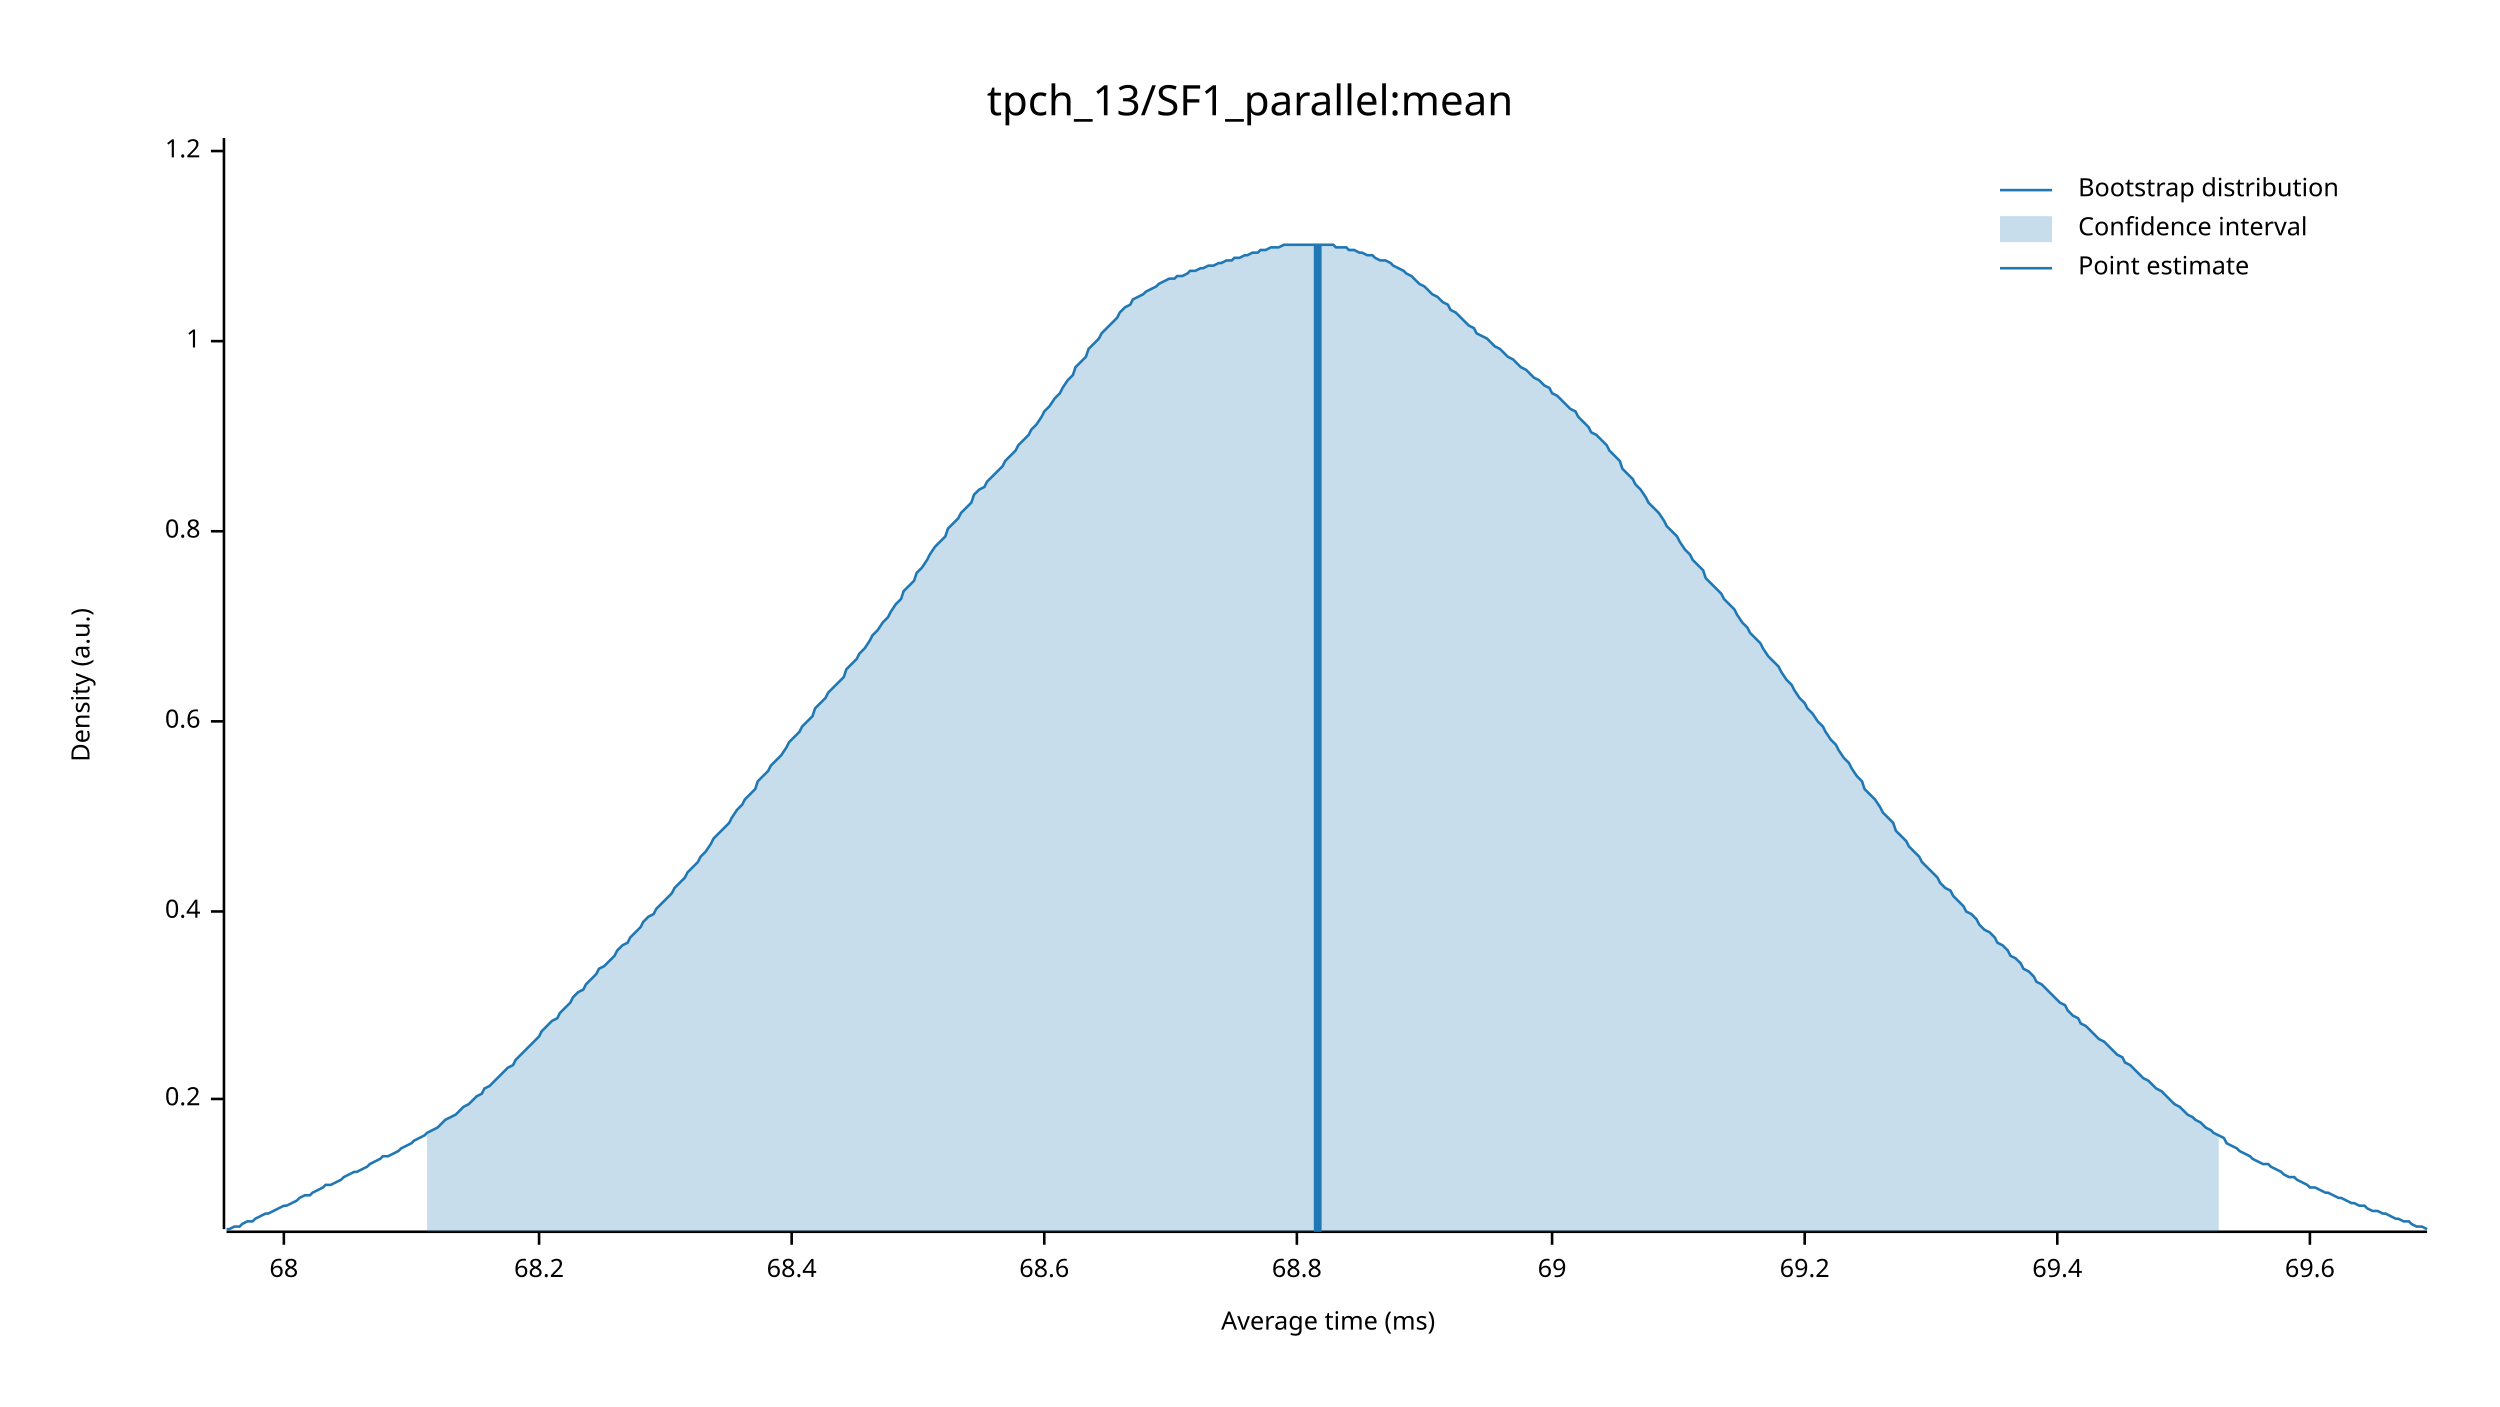
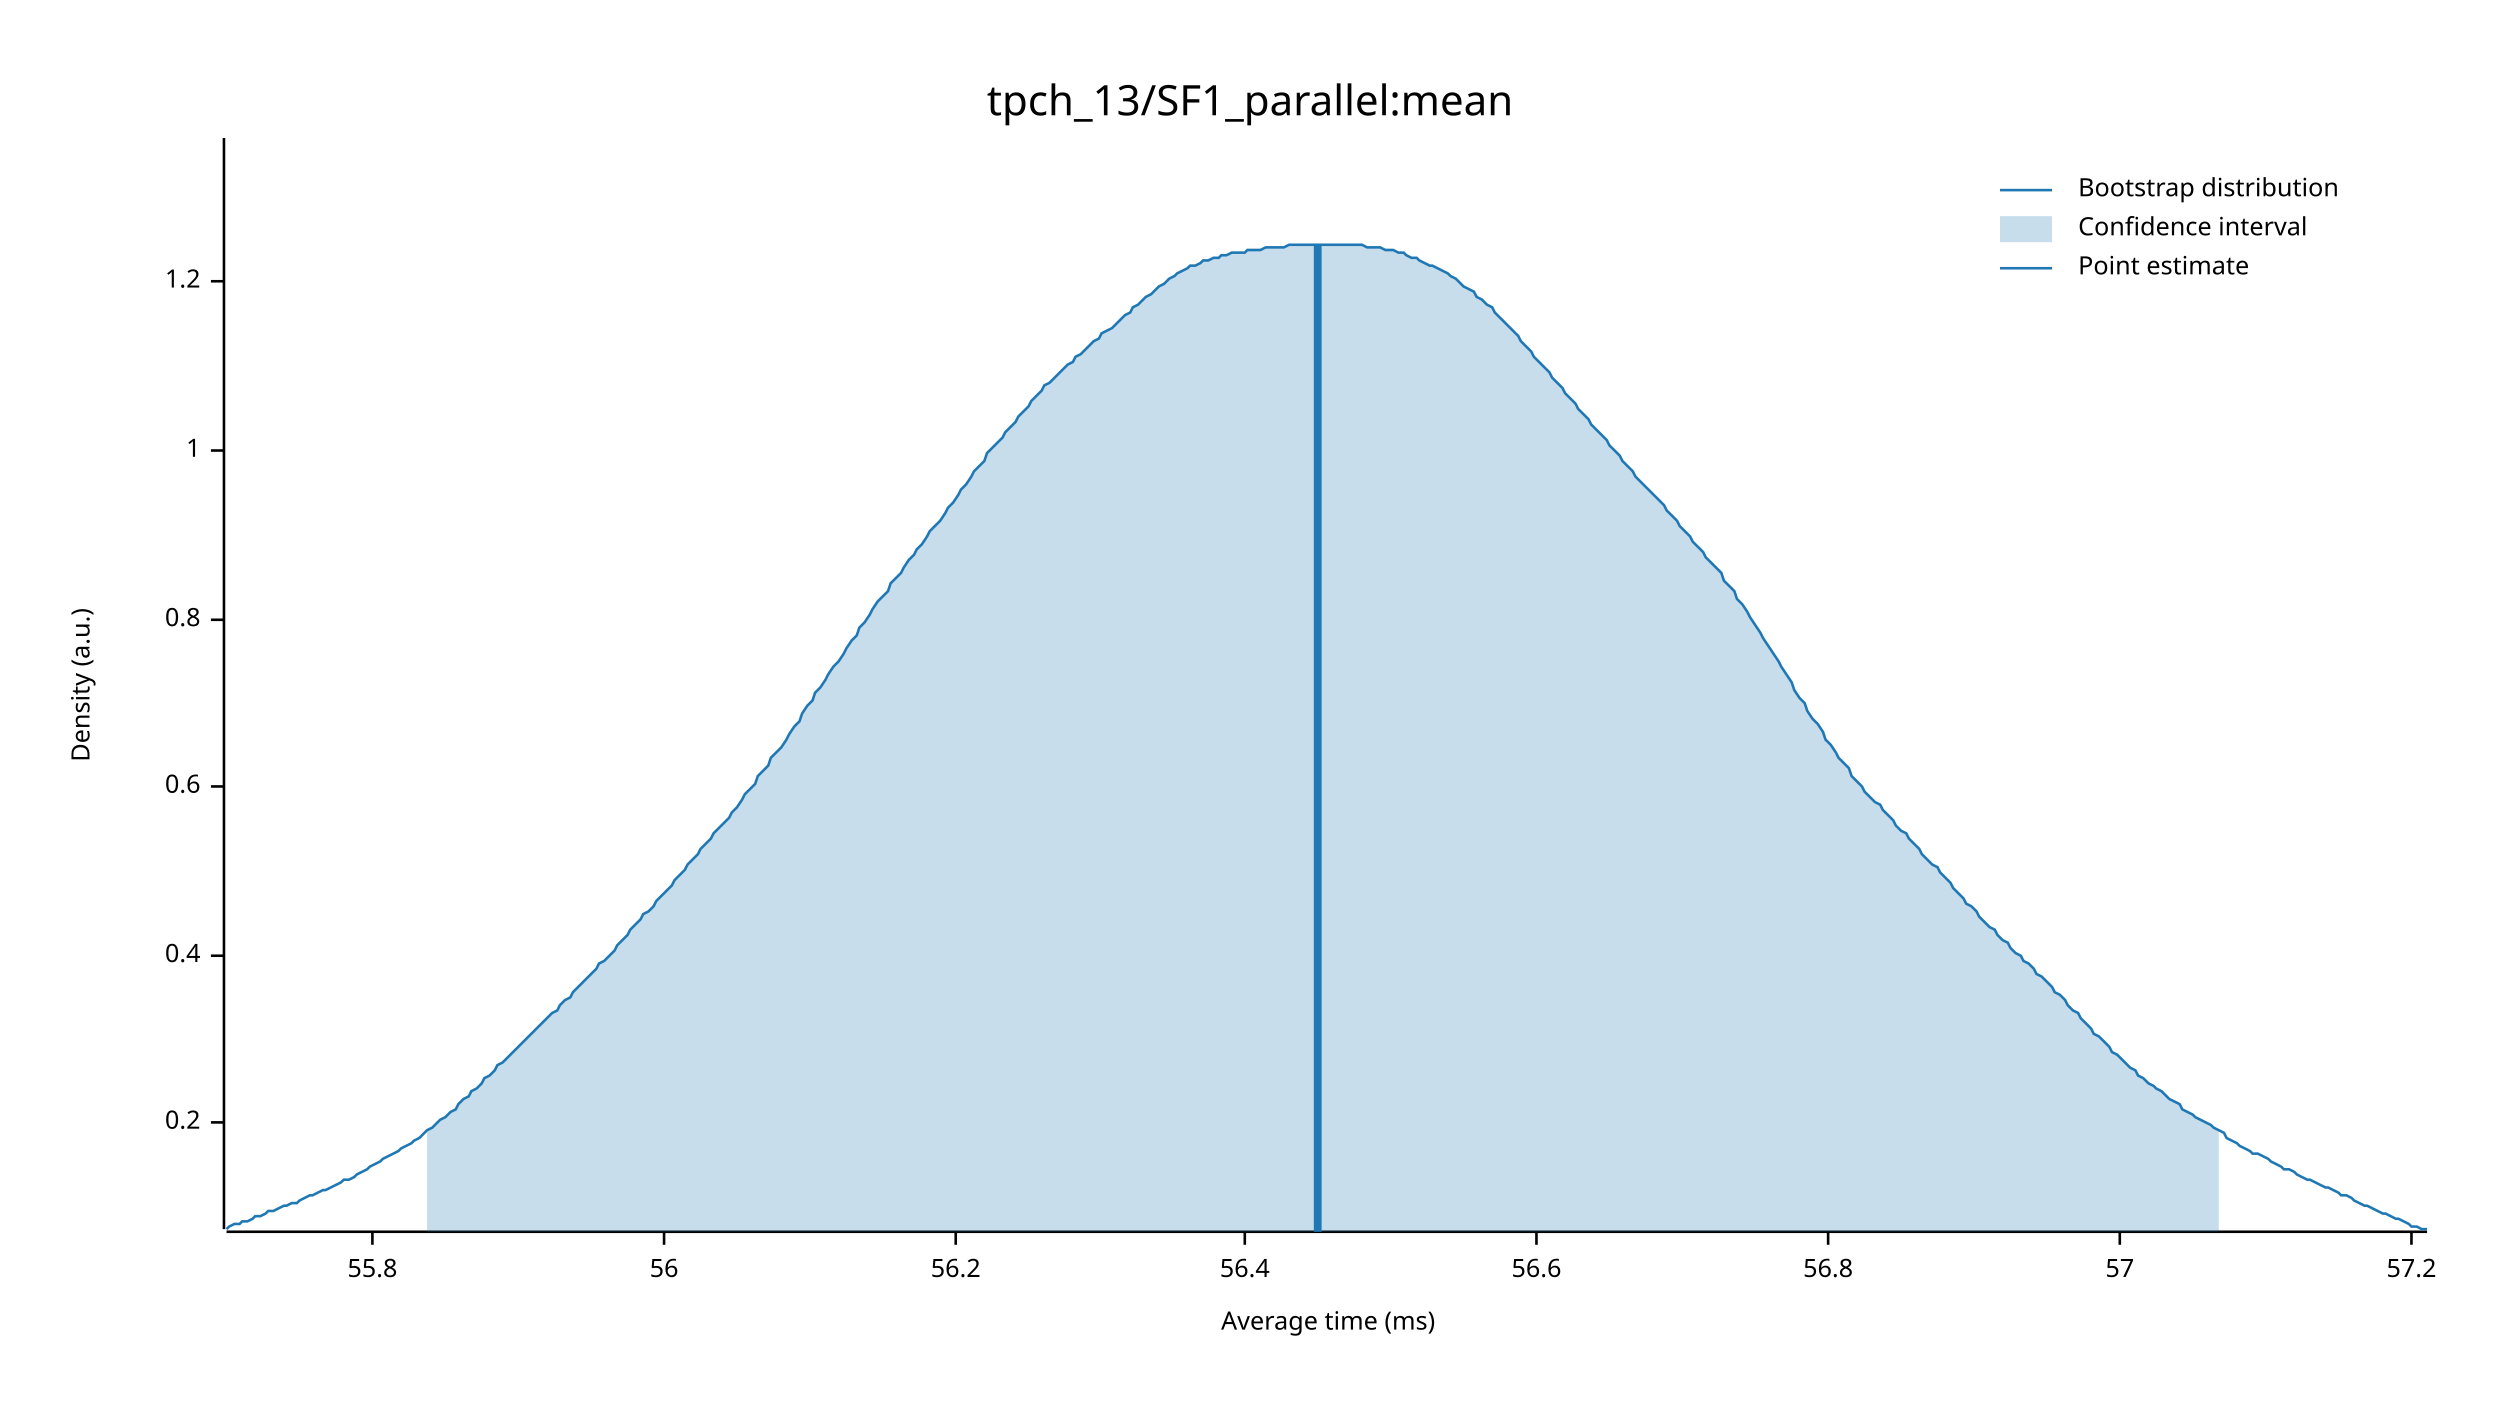
<svg xmlns="http://www.w3.org/2000/svg" width="960" height="540" viewBox="0 0 960 540">
  <text x="480" y="32" dy="0.76em" text-anchor="middle" font-family="sans-serif" font-size="16.129" opacity="1" fill="#000000">
tpch_13/SF1_parallel:mean
</text>
  <text x="27" y="263" dy="0.76em" text-anchor="middle" font-family="sans-serif" font-size="9.677" opacity="1" fill="#000000" transform="rotate(270, 27, 263)">
Density (a.u.)
</text>
  <text x="510" y="513" dy="-0.5ex" text-anchor="middle" font-family="sans-serif" font-size="9.677" opacity="1" fill="#000000">
Average time (ms)
</text>
  <polyline fill="none" opacity="1" stroke="#000000" stroke-width="1" points="86,53 86,472 " />
-   <text x="77" y="422" dy="0.5ex" text-anchor="end" font-family="sans-serif" font-size="9.677" opacity="1" fill="#000000">
+   <text x="77" y="431" dy="0.5ex" text-anchor="end" font-family="sans-serif" font-size="9.677" opacity="1" fill="#000000">
0.2
</text>
-   <polyline fill="none" opacity="1" stroke="#000000" stroke-width="1" points="81,422 86,422 " />
-   <text x="77" y="350" dy="0.5ex" text-anchor="end" font-family="sans-serif" font-size="9.677" opacity="1" fill="#000000">
+   <polyline fill="none" opacity="1" stroke="#000000" stroke-width="1" points="81,431 86,431 " />
+   <text x="77" y="367" dy="0.5ex" text-anchor="end" font-family="sans-serif" font-size="9.677" opacity="1" fill="#000000">
0.4
</text>
-   <polyline fill="none" opacity="1" stroke="#000000" stroke-width="1" points="81,350 86,350 " />
-   <text x="77" y="277" dy="0.5ex" text-anchor="end" font-family="sans-serif" font-size="9.677" opacity="1" fill="#000000">
+   <polyline fill="none" opacity="1" stroke="#000000" stroke-width="1" points="81,367 86,367 " />
+   <text x="77" y="302" dy="0.5ex" text-anchor="end" font-family="sans-serif" font-size="9.677" opacity="1" fill="#000000">
0.6
</text>
-   <polyline fill="none" opacity="1" stroke="#000000" stroke-width="1" points="81,277 86,277 " />
-   <text x="77" y="204" dy="0.5ex" text-anchor="end" font-family="sans-serif" font-size="9.677" opacity="1" fill="#000000">
+   <polyline fill="none" opacity="1" stroke="#000000" stroke-width="1" points="81,302 86,302 " />
+   <text x="77" y="238" dy="0.5ex" text-anchor="end" font-family="sans-serif" font-size="9.677" opacity="1" fill="#000000">
0.8
</text>
-   <polyline fill="none" opacity="1" stroke="#000000" stroke-width="1" points="81,204 86,204 " />
-   <text x="77" y="131" dy="0.5ex" text-anchor="end" font-family="sans-serif" font-size="9.677" opacity="1" fill="#000000">
+   <polyline fill="none" opacity="1" stroke="#000000" stroke-width="1" points="81,238 86,238 " />
+   <text x="77" y="173" dy="0.5ex" text-anchor="end" font-family="sans-serif" font-size="9.677" opacity="1" fill="#000000">
1
</text>
-   <polyline fill="none" opacity="1" stroke="#000000" stroke-width="1" points="81,131 86,131 " />
-   <text x="77" y="58" dy="0.5ex" text-anchor="end" font-family="sans-serif" font-size="9.677" opacity="1" fill="#000000">
+   <polyline fill="none" opacity="1" stroke="#000000" stroke-width="1" points="81,173 86,173 " />
+   <text x="77" y="108" dy="0.5ex" text-anchor="end" font-family="sans-serif" font-size="9.677" opacity="1" fill="#000000">
1.2
</text>
-   <polyline fill="none" opacity="1" stroke="#000000" stroke-width="1" points="81,58 86,58 " />
+   <polyline fill="none" opacity="1" stroke="#000000" stroke-width="1" points="81,108 86,108 " />
  <polyline fill="none" opacity="1" stroke="#000000" stroke-width="1" points="87,473 932,473 " />
-   <text x="109" y="483" dy="0.76em" text-anchor="middle" font-family="sans-serif" font-size="9.677" opacity="1" fill="#000000">
- 68
+   <text x="143" y="483" dy="0.76em" text-anchor="middle" font-family="sans-serif" font-size="9.677" opacity="1" fill="#000000">
+ 55.8
</text>
-   <polyline fill="none" opacity="1" stroke="#000000" stroke-width="1" points="109,473 109,478 " />
-   <text x="207" y="483" dy="0.76em" text-anchor="middle" font-family="sans-serif" font-size="9.677" opacity="1" fill="#000000">
- 68.2
+   <polyline fill="none" opacity="1" stroke="#000000" stroke-width="1" points="143,473 143,478 " />
+   <text x="255" y="483" dy="0.76em" text-anchor="middle" font-family="sans-serif" font-size="9.677" opacity="1" fill="#000000">
+ 56
</text>
-   <polyline fill="none" opacity="1" stroke="#000000" stroke-width="1" points="207,473 207,478 " />
-   <text x="304" y="483" dy="0.76em" text-anchor="middle" font-family="sans-serif" font-size="9.677" opacity="1" fill="#000000">
- 68.4
+   <polyline fill="none" opacity="1" stroke="#000000" stroke-width="1" points="255,473 255,478 " />
+   <text x="367" y="483" dy="0.76em" text-anchor="middle" font-family="sans-serif" font-size="9.677" opacity="1" fill="#000000">
+ 56.2
</text>
-   <polyline fill="none" opacity="1" stroke="#000000" stroke-width="1" points="304,473 304,478 " />
-   <text x="401" y="483" dy="0.76em" text-anchor="middle" font-family="sans-serif" font-size="9.677" opacity="1" fill="#000000">
- 68.6
+   <polyline fill="none" opacity="1" stroke="#000000" stroke-width="1" points="367,473 367,478 " />
+   <text x="478" y="483" dy="0.76em" text-anchor="middle" font-family="sans-serif" font-size="9.677" opacity="1" fill="#000000">
+ 56.4
</text>
-   <polyline fill="none" opacity="1" stroke="#000000" stroke-width="1" points="401,473 401,478 " />
-   <text x="498" y="483" dy="0.76em" text-anchor="middle" font-family="sans-serif" font-size="9.677" opacity="1" fill="#000000">
- 68.8
+   <polyline fill="none" opacity="1" stroke="#000000" stroke-width="1" points="478,473 478,478 " />
+   <text x="590" y="483" dy="0.76em" text-anchor="middle" font-family="sans-serif" font-size="9.677" opacity="1" fill="#000000">
+ 56.6
</text>
-   <polyline fill="none" opacity="1" stroke="#000000" stroke-width="1" points="498,473 498,478 " />
-   <text x="596" y="483" dy="0.76em" text-anchor="middle" font-family="sans-serif" font-size="9.677" opacity="1" fill="#000000">
- 69
+   <polyline fill="none" opacity="1" stroke="#000000" stroke-width="1" points="590,473 590,478 " />
+   <text x="702" y="483" dy="0.76em" text-anchor="middle" font-family="sans-serif" font-size="9.677" opacity="1" fill="#000000">
+ 56.8
</text>
-   <polyline fill="none" opacity="1" stroke="#000000" stroke-width="1" points="596,473 596,478 " />
-   <text x="693" y="483" dy="0.76em" text-anchor="middle" font-family="sans-serif" font-size="9.677" opacity="1" fill="#000000">
- 69.2
+   <polyline fill="none" opacity="1" stroke="#000000" stroke-width="1" points="702,473 702,478 " />
+   <text x="814" y="483" dy="0.76em" text-anchor="middle" font-family="sans-serif" font-size="9.677" opacity="1" fill="#000000">
+ 57
</text>
-   <polyline fill="none" opacity="1" stroke="#000000" stroke-width="1" points="693,473 693,478 " />
-   <text x="790" y="483" dy="0.76em" text-anchor="middle" font-family="sans-serif" font-size="9.677" opacity="1" fill="#000000">
- 69.4
+   <polyline fill="none" opacity="1" stroke="#000000" stroke-width="1" points="814,473 814,478 " />
+   <text x="926" y="483" dy="0.76em" text-anchor="middle" font-family="sans-serif" font-size="9.677" opacity="1" fill="#000000">
+ 57.2
</text>
-   <polyline fill="none" opacity="1" stroke="#000000" stroke-width="1" points="790,473 790,478 " />
-   <text x="887" y="483" dy="0.76em" text-anchor="middle" font-family="sans-serif" font-size="9.677" opacity="1" fill="#000000">
- 69.6
- </text>
-   <polyline fill="none" opacity="1" stroke="#000000" stroke-width="1" points="887,473 887,478 " />
-   <polyline fill="none" opacity="1" stroke="#1F78B4" stroke-width="1" points="87,472 88,472 90,471 92,471 93,470 95,469 97,469 98,468 100,467 102,466 103,466 105,465 107,464 109,463 110,463 112,462 114,461 115,460 117,459 119,459 120,458 122,457 124,456 125,455 127,455 129,454 131,453 132,452 134,451 136,450 137,450 139,449 141,448 142,447 144,446 146,445 147,444 149,444 151,443 153,442 154,441 156,440 158,439 159,438 161,437 163,436 164,435 166,434 168,433 169,432 171,430 173,429 175,428 176,427 178,425 180,424 181,423 183,421 185,420 186,418 188,417 190,415 191,414 193,412 195,410 197,409 198,407 200,405 202,403 203,402 205,400 207,398 208,396 210,394 212,392 214,391 215,389 217,387 219,385 220,383 222,381 224,380 225,378 227,376 229,374 230,372 232,371 234,369 236,367 237,365 239,363 241,362 242,360 244,358 246,356 247,354 249,352 251,351 252,349 254,347 256,345 258,343 259,341 261,339 263,337 264,335 266,333 268,331 269,329 271,327 273,324 274,322 276,320 278,318 280,316 281,314 283,311 285,309 286,307 288,305 290,303 291,300 293,298 295,296 296,294 298,292 300,290 302,287 303,285 305,283 307,281 308,279 310,277 312,275 313,272 315,270 317,268 318,266 320,264 322,262 324,260 325,257 327,255 329,253 330,251 332,249 334,246 335,244 337,242 339,239 341,237 342,235 344,232 346,230 347,227 349,225 351,223 352,220 354,218 356,215 357,213 359,210 361,208 363,206 364,203 366,201 368,199 369,197 371,195 373,193 374,190 376,188 378,187 379,185 381,183 383,181 385,179 386,177 388,175 390,173 391,171 393,169 395,167 396,165 398,163 400,160 401,158 403,156 405,153 407,151 408,149 410,146 412,144 413,141 415,139 417,137 418,134 420,132 422,130 423,128 425,126 427,124 429,122 430,120 432,118 434,117 435,115 437,114 439,113 440,112 442,111 444,110 445,109 447,108 449,107 451,107 452,106 454,106 456,105 457,104 459,104 461,103 462,103 464,102 466,102 468,101 469,101 471,100 473,100 474,99 476,99 478,98 479,98 481,97 483,97 484,96 486,96 488,95 490,95 491,95 493,94 495,94 496,94 498,94 500,94 501,94 503,94 505,94 506,94 508,94 510,94 512,94 513,95 515,95 517,95 518,96 520,96 522,97 523,97 525,98 527,98 528,99 530,100 532,100 534,101 535,102 537,103 539,104 540,105 542,106 544,108 545,109 547,110 549,112 550,113 552,114 554,116 556,117 557,119 559,120 561,122 562,123 564,125 566,126 567,128 569,129 571,130 573,132 574,133 576,134 578,136 579,137 581,138 583,140 584,141 586,142 588,144 589,145 591,146 593,148 595,149 596,151 598,152 600,154 601,155 603,157 605,158 606,160 608,162 610,164 611,166 613,167 615,169 617,171 618,173 620,175 622,177 623,180 625,182 627,184 628,186 630,188 632,191 633,193 635,195 637,197 639,200 640,202 642,204 644,206 645,208 647,211 649,213 650,215 652,217 654,219 655,222 657,224 659,226 661,228 662,230 664,232 666,234 667,236 669,239 671,241 672,243 674,245 676,247 677,249 679,252 681,254 683,256 684,258 686,261 688,263 689,265 691,268 693,270 694,272 696,274 698,277 700,279 701,281 703,284 705,286 706,288 708,291 710,293 711,295 713,298 715,300 716,303 718,305 720,307 722,310 723,312 725,314 727,316 728,319 730,321 732,323 733,325 735,327 737,329 738,331 740,333 742,335 744,337 745,339 747,341 749,342 750,344 752,346 754,348 755,350 757,351 759,353 760,355 762,357 764,358 766,360 767,362 769,363 771,365 772,367 774,368 776,370 777,372 779,373 781,375 782,377 784,378 786,380 788,382 789,383 791,385 793,386 794,388 796,390 798,391 799,393 801,394 803,396 804,397 806,399 808,400 810,402 811,403 813,405 815,406 816,408 818,409 820,411 821,412 823,414 825,415 827,417 828,418 830,419 832,421 833,422 835,424 837,425 838,426 840,428 842,429 843,430 845,431 847,433 849,434 850,435 852,436 854,437 855,439 857,440 859,441 860,442 862,443 864,444 865,445 867,446 869,447 871,447 872,448 874,449 876,450 877,451 879,452 881,452 882,453 884,454 886,455 887,456 889,456 891,457 893,458 894,458 896,459 898,460 899,460 901,461 903,462 904,462 906,463 908,463 909,464 911,465 913,465 915,466 916,466 918,467 920,468 921,468 923,469 925,469 926,470 928,471 930,471 932,472 " />
-   <polygon opacity="0.25" fill="#1F78B4" points="164,435 166,434 168,433 169,432 171,430 173,429 175,428 176,427 178,425 180,424 181,423 183,421 185,420 186,418 188,417 190,415 191,414 193,412 195,410 197,409 198,407 200,405 202,403 203,402 205,400 207,398 208,396 210,394 212,392 214,391 215,389 217,387 219,385 220,383 222,381 224,380 225,378 227,376 229,374 230,372 232,371 234,369 236,367 237,365 239,363 241,362 242,360 244,358 246,356 247,354 249,352 251,351 252,349 254,347 256,345 258,343 259,341 261,339 263,337 264,335 266,333 268,331 269,329 271,327 273,324 274,322 276,320 278,318 280,316 281,314 283,311 285,309 286,307 288,305 290,303 291,300 293,298 295,296 296,294 298,292 300,290 302,287 303,285 305,283 307,281 308,279 310,277 312,275 313,272 315,270 317,268 318,266 320,264 322,262 324,260 325,257 327,255 329,253 330,251 332,249 334,246 335,244 337,242 339,239 341,237 342,235 344,232 346,230 347,227 349,225 351,223 352,220 354,218 356,215 357,213 359,210 361,208 363,206 364,203 366,201 368,199 369,197 371,195 373,193 374,190 376,188 378,187 379,185 381,183 383,181 385,179 386,177 388,175 390,173 391,171 393,169 395,167 396,165 398,163 400,160 401,158 403,156 405,153 407,151 408,149 410,146 412,144 413,141 415,139 417,137 418,134 420,132 422,130 423,128 425,126 427,124 429,122 430,120 432,118 434,117 435,115 437,114 439,113 440,112 442,111 444,110 445,109 447,108 449,107 451,107 452,106 454,106 456,105 457,104 459,104 461,103 462,103 464,102 466,102 468,101 469,101 471,100 473,100 474,99 476,99 478,98 479,98 481,97 483,97 484,96 486,96 488,95 490,95 491,95 493,94 495,94 496,94 498,94 500,94 501,94 503,94 505,94 506,94 508,94 510,94 512,94 513,95 515,95 517,95 518,96 520,96 522,97 523,97 525,98 527,98 528,99 530,100 532,100 534,101 535,102 537,103 539,104 540,105 542,106 544,108 545,109 547,110 549,112 550,113 552,114 554,116 556,117 557,119 559,120 561,122 562,123 564,125 566,126 567,128 569,129 571,130 573,132 574,133 576,134 578,136 579,137 581,138 583,140 584,141 586,142 588,144 589,145 591,146 593,148 595,149 596,151 598,152 600,154 601,155 603,157 605,158 606,160 608,162 610,164 611,166 613,167 615,169 617,171 618,173 620,175 622,177 623,180 625,182 627,184 628,186 630,188 632,191 633,193 635,195 637,197 639,200 640,202 642,204 644,206 645,208 647,211 649,213 650,215 652,217 654,219 655,222 657,224 659,226 661,228 662,230 664,232 666,234 667,236 669,239 671,241 672,243 674,245 676,247 677,249 679,252 681,254 683,256 684,258 686,261 688,263 689,265 691,268 693,270 694,272 696,274 698,277 700,279 701,281 703,284 705,286 706,288 708,291 710,293 711,295 713,298 715,300 716,303 718,305 720,307 722,310 723,312 725,314 727,316 728,319 730,321 732,323 733,325 735,327 737,329 738,331 740,333 742,335 744,337 745,339 747,341 749,342 750,344 752,346 754,348 755,350 757,351 759,353 760,355 762,357 764,358 766,360 767,362 769,363 771,365 772,367 774,368 776,370 777,372 779,373 781,375 782,377 784,378 786,380 788,382 789,383 791,385 793,386 794,388 796,390 798,391 799,393 801,394 803,396 804,397 806,399 808,400 810,402 811,403 813,405 815,406 816,408 818,409 820,411 821,412 823,414 825,415 827,417 828,418 830,419 832,421 833,422 835,424 837,425 838,426 840,428 842,429 843,430 845,431 847,433 849,434 850,435 852,436 852,473 164,473 " />
+   <polyline fill="none" opacity="1" stroke="#000000" stroke-width="1" points="926,473 926,478 " />
+   <polyline fill="none" opacity="1" stroke="#1F78B4" stroke-width="1" points="87,472 88,471 90,470 92,470 93,469 95,469 97,468 98,467 100,467 102,466 103,465 105,465 107,464 109,463 110,463 112,462 114,462 115,461 117,460 119,459 120,459 122,458 124,457 125,457 127,456 129,455 131,454 132,453 134,453 136,452 137,451 139,450 141,449 142,448 144,447 146,446 147,445 149,444 151,443 153,442 154,441 156,440 158,439 159,438 161,437 163,435 164,434 166,433 168,431 169,430 171,429 173,427 175,426 176,424 178,422 180,421 181,419 183,418 185,416 186,414 188,413 190,411 191,409 193,408 195,406 197,404 198,403 200,401 202,399 203,398 205,396 207,394 208,393 210,391 212,389 214,388 215,386 217,384 219,383 220,381 222,379 224,377 225,376 227,374 229,372 230,370 232,369 234,367 236,365 237,363 239,361 241,359 242,357 244,355 246,353 247,351 249,350 251,348 252,346 254,344 256,342 258,340 259,338 261,336 263,334 264,332 266,330 268,328 269,326 271,324 273,322 274,320 276,318 278,316 280,314 281,312 283,310 285,307 286,305 288,303 290,301 291,298 293,296 295,294 296,291 298,289 300,287 302,284 303,282 305,279 307,277 308,274 310,271 312,269 313,266 315,264 317,261 318,259 320,256 322,254 324,251 325,249 327,246 329,244 330,241 332,239 334,236 335,234 337,231 339,229 341,227 342,224 344,222 346,220 347,218 349,215 351,213 352,211 354,209 356,206 357,204 359,202 361,200 363,197 364,195 366,193 368,190 369,188 371,186 373,183 374,181 376,179 378,177 379,174 381,172 383,170 385,168 386,166 388,164 390,162 391,160 393,158 395,156 396,154 398,152 400,150 401,148 403,147 405,145 407,143 408,142 410,140 412,139 413,137 415,136 417,134 418,133 420,131 422,130 423,128 425,127 427,126 429,124 430,123 432,121 434,120 435,118 437,117 439,115 440,114 442,113 444,111 445,110 447,109 449,107 451,106 452,105 454,104 456,103 457,102 459,102 461,101 462,100 464,100 466,99 468,99 469,98 471,98 473,97 474,97 476,97 478,97 479,96 481,96 483,96 484,96 486,95 488,95 490,95 491,95 493,95 495,94 496,94 498,94 500,94 501,94 503,94 505,94 506,94 508,94 510,94 512,94 513,94 515,94 517,94 518,94 520,94 522,94 523,94 525,95 527,95 528,95 530,95 532,96 534,96 535,96 537,97 539,97 540,98 542,99 544,99 545,100 547,101 549,102 550,102 552,103 554,104 556,105 557,106 559,107 561,109 562,110 564,111 566,112 567,114 569,115 571,117 573,118 574,120 576,122 578,124 579,125 581,127 583,129 584,131 586,133 588,135 589,137 591,139 593,141 595,143 596,145 598,147 600,149 601,151 603,153 605,155 606,157 608,159 610,161 611,163 613,165 615,167 617,169 618,171 620,173 622,175 623,177 625,179 627,181 628,183 630,185 632,187 633,188 635,190 637,192 639,194 640,196 642,198 644,200 645,202 647,204 649,206 650,208 652,210 654,212 655,214 657,216 659,218 661,220 662,223 664,225 666,227 667,230 669,232 671,235 672,237 674,240 676,243 677,245 679,248 681,251 683,254 684,256 686,259 688,262 689,265 691,268 693,270 694,273 696,276 698,278 700,281 701,284 703,286 705,289 706,291 708,293 710,295 711,298 713,300 715,302 716,304 718,306 720,308 722,309 723,311 725,313 727,315 728,317 730,319 732,320 733,322 735,324 737,326 738,328 740,330 742,332 744,333 745,335 747,337 749,339 750,341 752,343 754,345 755,347 757,348 759,350 760,352 762,354 764,356 766,357 767,359 769,361 771,362 772,364 774,366 776,367 777,369 779,370 781,372 782,374 784,375 786,377 788,379 789,381 791,382 793,384 794,386 796,388 798,389 799,391 801,393 803,395 804,397 806,398 808,400 810,402 811,404 813,405 815,407 816,408 818,410 820,411 821,413 823,414 825,416 827,417 828,418 830,419 832,421 833,422 835,423 837,424 838,426 840,427 842,428 843,429 845,430 847,431 849,432 850,433 852,434 854,435 855,437 857,438 859,439 860,440 862,441 864,442 865,443 867,443 869,444 871,445 872,446 874,447 876,448 877,449 879,449 881,450 882,451 884,452 886,453 887,453 889,454 891,455 893,456 894,456 896,457 898,458 899,459 901,459 903,460 904,461 906,462 908,463 909,463 911,464 913,465 915,466 916,466 918,467 920,468 921,468 923,469 925,470 926,471 928,471 930,472 932,472 " />
+   <polygon opacity="0.25" fill="#1F78B4" points="164,434 166,433 168,431 169,430 171,429 173,427 175,426 176,424 178,422 180,421 181,419 183,418 185,416 186,414 188,413 190,411 191,409 193,408 195,406 197,404 198,403 200,401 202,399 203,398 205,396 207,394 208,393 210,391 212,389 214,388 215,386 217,384 219,383 220,381 222,379 224,377 225,376 227,374 229,372 230,370 232,369 234,367 236,365 237,363 239,361 241,359 242,357 244,355 246,353 247,351 249,350 251,348 252,346 254,344 256,342 258,340 259,338 261,336 263,334 264,332 266,330 268,328 269,326 271,324 273,322 274,320 276,318 278,316 280,314 281,312 283,310 285,307 286,305 288,303 290,301 291,298 293,296 295,294 296,291 298,289 300,287 302,284 303,282 305,279 307,277 308,274 310,271 312,269 313,266 315,264 317,261 318,259 320,256 322,254 324,251 325,249 327,246 329,244 330,241 332,239 334,236 335,234 337,231 339,229 341,227 342,224 344,222 346,220 347,218 349,215 351,213 352,211 354,209 356,206 357,204 359,202 361,200 363,197 364,195 366,193 368,190 369,188 371,186 373,183 374,181 376,179 378,177 379,174 381,172 383,170 385,168 386,166 388,164 390,162 391,160 393,158 395,156 396,154 398,152 400,150 401,148 403,147 405,145 407,143 408,142 410,140 412,139 413,137 415,136 417,134 418,133 420,131 422,130 423,128 425,127 427,126 429,124 430,123 432,121 434,120 435,118 437,117 439,115 440,114 442,113 444,111 445,110 447,109 449,107 451,106 452,105 454,104 456,103 457,102 459,102 461,101 462,100 464,100 466,99 468,99 469,98 471,98 473,97 474,97 476,97 478,97 479,96 481,96 483,96 484,96 486,95 488,95 490,95 491,95 493,95 495,94 496,94 498,94 500,94 501,94 503,94 505,94 506,94 508,94 510,94 512,94 513,94 515,94 517,94 518,94 520,94 522,94 523,94 525,95 527,95 528,95 530,95 532,96 534,96 535,96 537,97 539,97 540,98 542,99 544,99 545,100 547,101 549,102 550,102 552,103 554,104 556,105 557,106 559,107 561,109 562,110 564,111 566,112 567,114 569,115 571,117 573,118 574,120 576,122 578,124 579,125 581,127 583,129 584,131 586,133 588,135 589,137 591,139 593,141 595,143 596,145 598,147 600,149 601,151 603,153 605,155 606,157 608,159 610,161 611,163 613,165 615,167 617,169 618,171 620,173 622,175 623,177 625,179 627,181 628,183 630,185 632,187 633,188 635,190 637,192 639,194 640,196 642,198 644,200 645,202 647,204 649,206 650,208 652,210 654,212 655,214 657,216 659,218 661,220 662,223 664,225 666,227 667,230 669,232 671,235 672,237 674,240 676,243 677,245 679,248 681,251 683,254 684,256 686,259 688,262 689,265 691,268 693,270 694,273 696,276 698,278 700,281 701,284 703,286 705,289 706,291 708,293 710,295 711,298 713,300 715,302 716,304 718,306 720,308 722,309 723,311 725,313 727,315 728,317 730,319 732,320 733,322 735,324 737,326 738,328 740,330 742,332 744,333 745,335 747,337 749,339 750,341 752,343 754,345 755,347 757,348 759,350 760,352 762,354 764,356 766,357 767,359 769,361 771,362 772,364 774,366 776,367 777,369 779,370 781,372 782,374 784,375 786,377 788,379 789,381 791,382 793,384 794,386 796,388 798,389 799,391 801,393 803,395 804,397 806,398 808,400 810,402 811,404 813,405 815,407 816,408 818,410 820,411 821,413 823,414 825,416 827,417 828,418 830,419 832,421 833,422 835,423 837,424 838,426 840,427 842,428 843,429 845,430 847,431 849,432 850,433 852,434 852,473 164,473 " />
  <polyline fill="none" opacity="1" stroke="#1F78B4" stroke-width="3" points="506,473 506,94 " />
  <text x="798" y="68" dy="0.76em" text-anchor="start" font-family="sans-serif" font-size="9.677" opacity="1" fill="#000000">
Bootstrap distribution
</text>
  <text x="798" y="83" dy="0.76em" text-anchor="start" font-family="sans-serif" font-size="9.677" opacity="1" fill="#000000">
Confidence interval
</text>
  <text x="798" y="98" dy="0.76em" text-anchor="start" font-family="sans-serif" font-size="9.677" opacity="1" fill="#000000">
Point estimate
</text>
  <polyline fill="none" opacity="1" stroke="#1F78B4" stroke-width="1" points="768,73 788,73 " />
  <rect x="768" y="83" width="20" height="10" opacity="0.25" fill="#1F78B4" stroke="none" />
  <polyline fill="none" opacity="1" stroke="#1F78B4" stroke-width="1" points="768,103 788,103 " />
</svg>
